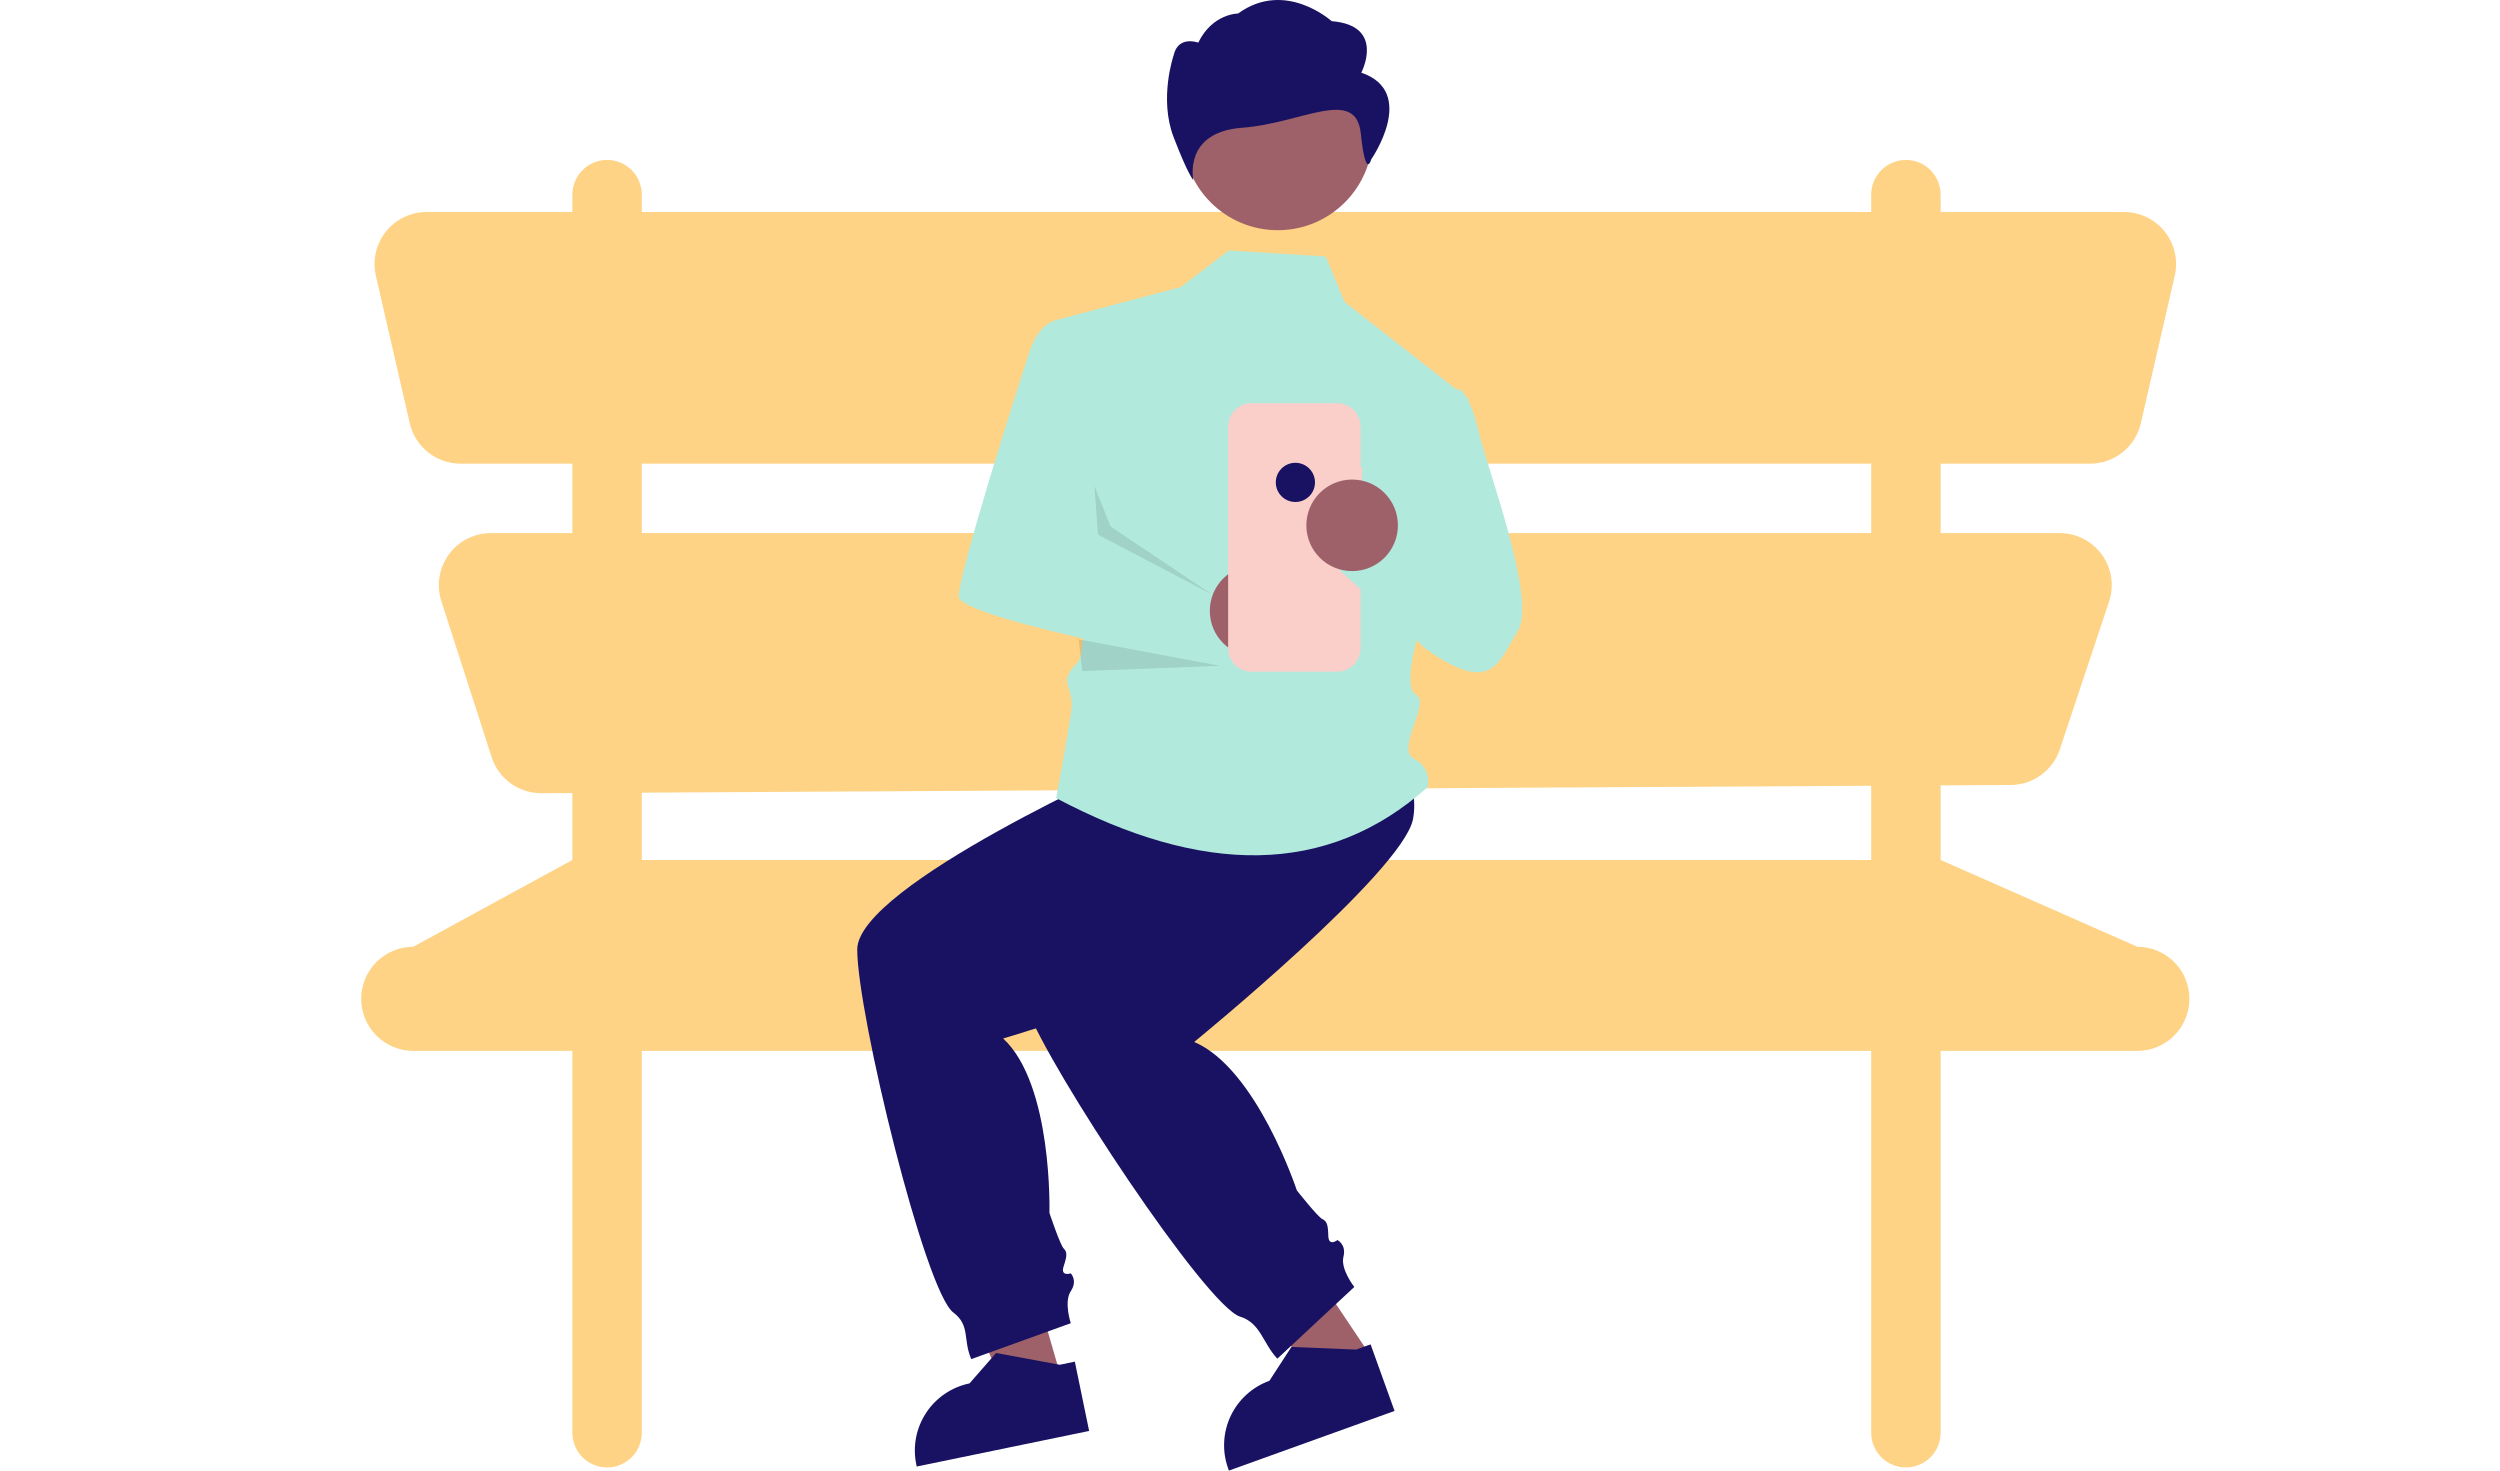
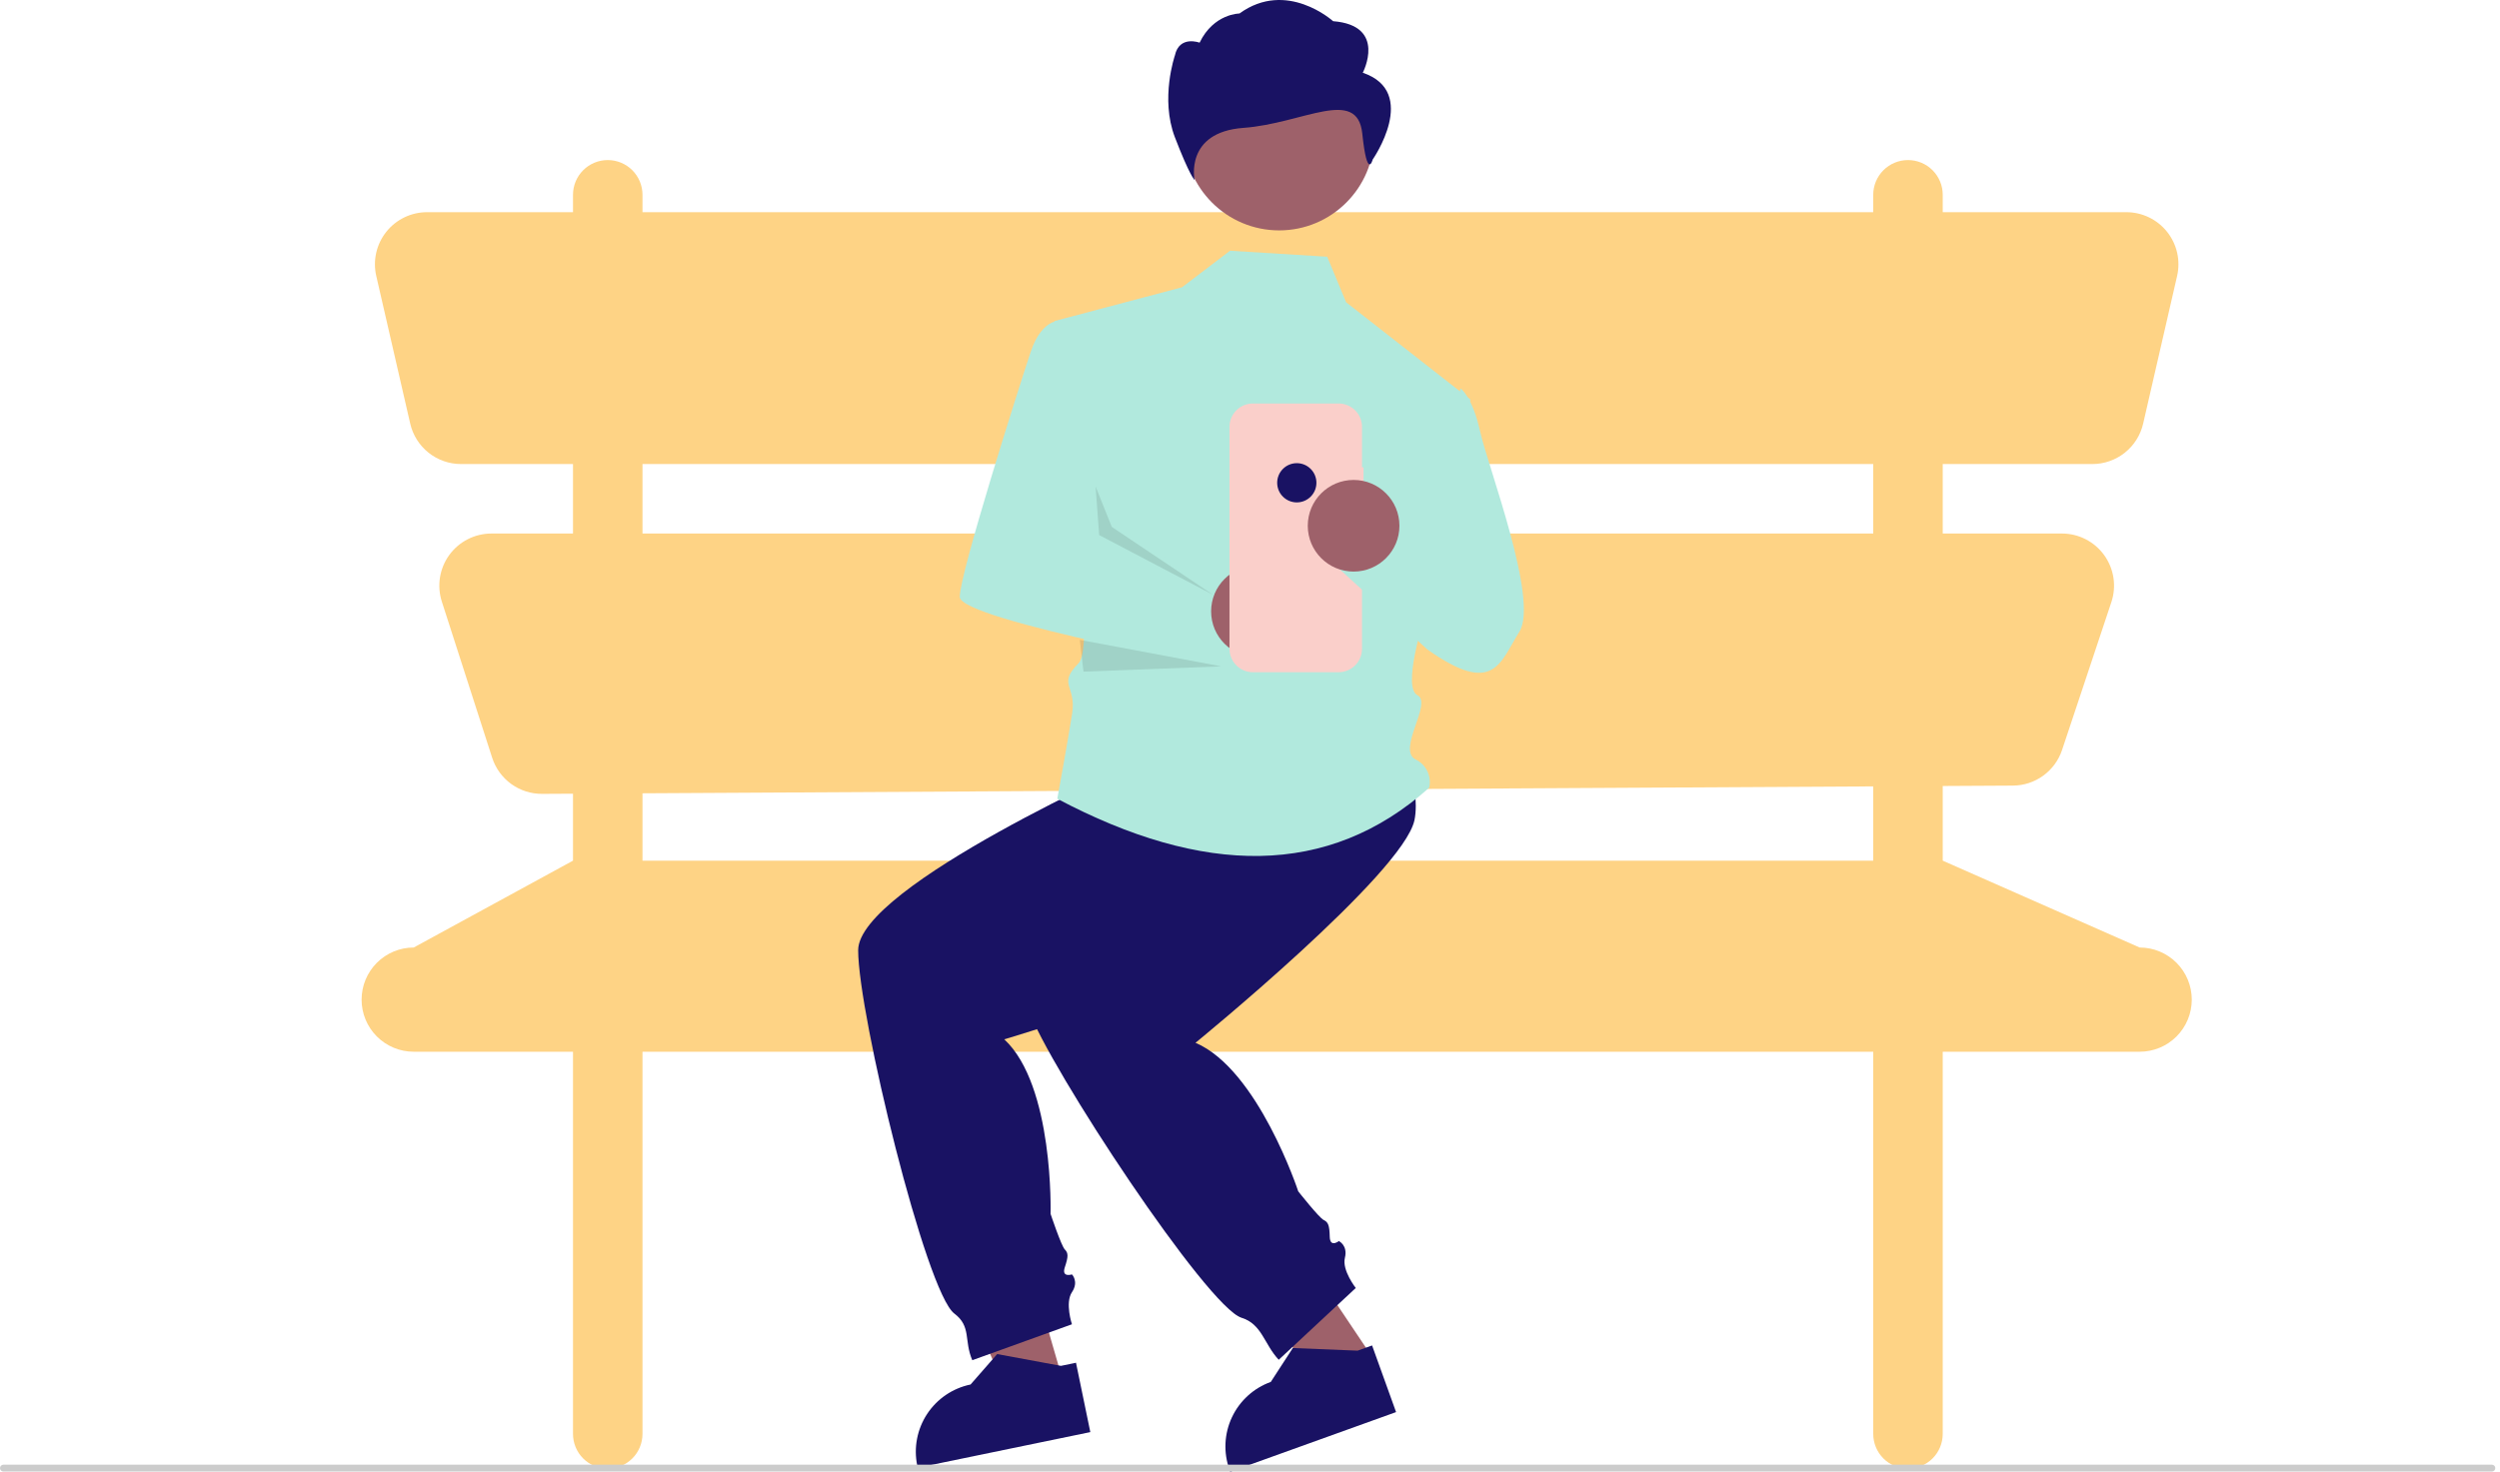
- <svg xmlns="http://www.w3.org/2000/svg" width="306" height="180" viewBox="0 0 306 180" fill="none">
-   <path d="M261.61 115.883L237.533 105.261V96.129L246.113 96.081C247.445 96.073 248.741 95.649 249.819 94.867C250.897 94.086 251.703 92.986 252.124 91.723L258.152 73.639C258.471 72.681 258.558 71.661 258.406 70.663C258.253 69.665 257.866 68.717 257.276 67.898C256.685 67.078 255.908 66.411 255.009 65.951C254.111 65.491 253.115 65.251 252.105 65.251H237.533V56.753H255.827C257.269 56.753 258.669 56.264 259.797 55.366C260.925 54.468 261.715 53.213 262.038 51.808L266.189 33.75C266.404 32.816 266.405 31.846 266.193 30.912C265.981 29.977 265.561 29.102 264.964 28.353C264.367 27.603 263.609 26.997 262.746 26.581C261.882 26.165 260.937 25.949 259.978 25.949H237.533V23.825C237.533 23.267 237.423 22.714 237.209 22.199C236.996 21.683 236.683 21.215 236.288 20.82C235.894 20.426 235.425 20.113 234.91 19.899C234.394 19.686 233.842 19.576 233.284 19.576C232.726 19.576 232.174 19.686 231.658 19.899C231.143 20.113 230.674 20.426 230.28 20.82C229.885 21.215 229.572 21.683 229.359 22.199C229.145 22.714 229.035 23.267 229.035 23.825V25.949H78.556V23.825C78.556 22.698 78.108 21.617 77.311 20.82C76.514 20.024 75.434 19.576 74.307 19.576C73.18 19.576 72.099 20.024 71.302 20.82C70.506 21.617 70.058 22.698 70.058 23.825V25.949H52.215C51.257 25.949 50.311 26.165 49.448 26.581C48.585 26.997 47.827 27.603 47.23 28.353C46.633 29.102 46.213 29.977 46 30.912C45.788 31.846 45.79 32.816 46.004 33.75L50.156 51.808C50.478 53.213 51.269 54.468 52.397 55.366C53.525 56.264 54.925 56.753 56.367 56.753H70.058V65.251H60.088C59.084 65.251 58.093 65.488 57.198 65.944C56.303 66.399 55.528 67.06 54.937 67.872C54.345 68.684 53.954 69.624 53.795 70.616C53.636 71.607 53.714 72.623 54.022 73.579L60.175 92.672C60.59 93.962 61.405 95.085 62.503 95.88C63.6 96.674 64.922 97.099 66.276 97.091L70.058 97.07V105.261L50.584 115.883C49.747 115.883 48.919 116.048 48.145 116.368C47.372 116.688 46.669 117.158 46.078 117.749C45.486 118.341 45.016 119.044 44.696 119.817C44.376 120.59 44.211 121.419 44.211 122.256V122.256C44.211 123.946 44.882 125.567 46.078 126.763C47.273 127.958 48.894 128.629 50.584 128.629H70.058V175.366C70.058 176.493 70.506 177.574 71.302 178.371C72.099 179.168 73.18 179.615 74.307 179.615C75.434 179.615 76.514 179.168 77.311 178.371C78.108 177.574 78.556 176.493 78.556 175.366V128.629H229.035V175.366C229.035 176.493 229.483 177.574 230.28 178.371C231.076 179.168 232.157 179.615 233.284 179.615C234.411 179.615 235.492 179.168 236.288 178.371C237.085 177.574 237.533 176.493 237.533 175.366V128.629H261.61C263.3 128.629 264.921 127.958 266.116 126.763C267.311 125.567 267.983 123.946 267.983 122.256V122.256C267.983 121.419 267.818 120.59 267.498 119.817C267.177 119.044 266.708 118.341 266.116 117.749C265.524 117.158 264.822 116.688 264.048 116.368C263.275 116.048 262.447 115.883 261.61 115.883V115.883ZM78.556 56.753H229.035V65.251H78.556V56.753ZM78.556 105.261V97.022L229.035 96.177V105.261H78.556Z" fill="#FED385" />
-   <path d="M130.728 171.537L124.394 173.37L114.312 149.811L123.66 147.106L130.728 171.537Z" fill="#9E616A" />
-   <path d="M145.876 86.158L139.341 93.128C139.341 93.128 104.925 108.376 104.925 116.217C104.925 124.059 113.203 158.04 116.688 160.653C118.787 162.237 117.838 163.941 118.88 166.356L131.064 161.96C131.064 161.96 130.193 159.346 131.064 158.04C131.935 156.733 131.064 155.861 131.064 155.861C131.064 155.861 129.757 156.297 130.193 154.99C130.628 153.683 130.628 153.247 130.193 152.812C129.757 152.376 128.45 148.455 128.45 148.455C128.45 148.455 128.886 132.772 122.787 127.109C122.787 127.109 151.104 118.831 154.589 113.168C158.074 107.504 158.946 87.029 158.946 87.029L145.876 86.158Z" fill="#191263" />
-   <path d="M133.31 175.148L112.204 179.504L112.149 179.237C111.699 177.059 112.133 174.791 113.356 172.932C114.579 171.073 116.489 169.777 118.668 169.327L118.669 169.327L121.92 165.606L129.717 167.046L131.56 166.666L133.31 175.148Z" fill="#191263" />
-   <path d="M153.77 145.077L145.687 150.496L162.456 169.874L167.933 166.202L153.77 145.077Z" fill="#9E616A" />
-   <path d="M165.844 74.149C161.526 65.046 174.687 91.964 172.944 100.3C171.584 106.809 146.171 127.535 146.171 127.535C153.828 130.797 158.731 145.701 158.731 145.701C158.731 145.701 161.289 148.947 161.847 149.209C162.404 149.472 162.552 149.881 162.584 151.259C162.617 152.636 163.699 151.783 163.699 151.783C163.699 151.783 164.814 152.308 164.437 153.833C164.06 155.358 165.766 157.522 165.766 157.522L156.346 166.303C154.548 164.385 154.308 161.941 151.796 161.162C147.632 159.884 128.333 130.716 125.676 123.338C123.02 115.96 150.236 89.955 150.236 89.955L152.547 77.085L165.844 74.149Z" fill="#191263" />
-   <path d="M170.694 172.7L150.417 180L150.325 179.743C149.571 177.65 149.68 175.343 150.627 173.33C151.575 171.318 153.283 169.763 155.376 169.009L155.376 169.009L158.068 164.866L165.991 165.188L167.761 164.551L170.694 172.7Z" fill="#191263" />
-   <path d="M150.392 30.664L144.522 35.134L128.93 39.263C128.93 39.263 134.517 78.474 131.88 81.11C129.243 83.747 131.621 83.818 131.091 87.244C130.561 90.669 129.274 97.691 129.274 97.691C147.073 107.113 162.417 107.365 174.743 96.34C174.9 95.658 174.82 94.943 174.516 94.313C174.211 93.682 173.7 93.175 173.068 92.875C170.774 91.658 175.182 85.977 173.308 85.027C171.433 84.077 174.07 75.837 174.07 75.837L179.784 48.858L164.585 36.966L162.273 31.396L150.392 30.664Z" fill="#B1E9DD" />
-   <path d="M157.715 65.702C158.837 65.702 159.746 64.793 159.746 63.671C159.746 62.55 158.837 61.64 157.715 61.64C156.593 61.64 155.684 62.55 155.684 63.671C155.684 64.793 156.593 65.702 157.715 65.702Z" fill="#F2F2F2" />
-   <path d="M156.4 28.177C162.812 28.177 168.01 22.979 168.01 16.566C168.01 10.154 162.812 4.956 156.4 4.956C149.988 4.956 144.79 10.154 144.79 16.566C144.79 22.979 149.988 28.177 156.4 28.177Z" fill="#9E616A" />
-   <path d="M129.849 39.225C129.849 39.225 127.45 38.745 126.011 43.063C124.571 47.381 117.347 70.118 117.347 72.997C117.347 75.875 152.159 82.151 152.159 82.151L148.74 70.154L132.926 65.207L129.849 39.225Z" fill="#B1E9DD" />
-   <path d="M153.684 80.373C156.779 80.373 159.288 77.864 159.288 74.769C159.288 71.674 156.779 69.166 153.684 69.166C150.59 69.166 148.081 71.674 148.081 74.769C148.081 77.864 150.59 80.373 153.684 80.373Z" fill="#9E616A" />
-   <path opacity="0.1" d="M133.957 59.498L134.396 65.44L148.316 72.746L135.935 64.442L133.957 59.498Z" fill="black" />
-   <path d="M166.712 57.158H166.531V52.211C166.531 51.835 166.457 51.463 166.313 51.116C166.169 50.768 165.958 50.453 165.692 50.187C165.427 49.921 165.111 49.71 164.764 49.566C164.416 49.422 164.044 49.348 163.668 49.348H153.187C152.811 49.348 152.439 49.422 152.092 49.566C151.744 49.71 151.429 49.921 151.163 50.187C150.897 50.453 150.686 50.768 150.542 51.116C150.398 51.463 150.324 51.835 150.324 52.211V79.35C150.324 79.726 150.398 80.098 150.542 80.446C150.686 80.793 150.897 81.109 151.163 81.375C151.429 81.641 151.744 81.851 152.092 81.995C152.439 82.139 152.811 82.213 153.187 82.213H163.668C164.044 82.213 164.416 82.139 164.764 81.995C165.111 81.851 165.427 81.641 165.692 81.375C165.958 81.109 166.169 80.793 166.313 80.446C166.457 80.098 166.531 79.726 166.531 79.35V60.679H166.712V57.158Z" fill="#FACFCA" />
-   <path d="M178.578 47.504C178.578 47.504 180.017 48.463 180.977 52.781C181.936 57.099 188.173 73.411 185.774 77.249C183.376 81.087 182.667 85.183 174.511 79.426L163.226 69.093L171.382 61.417L174.74 63.816L178.578 47.504Z" fill="#B1E9DD" />
-   <path d="M158.556 61.444C159.881 61.444 160.955 60.37 160.955 59.045C160.955 57.72 159.881 56.646 158.556 56.646C157.231 56.646 156.157 57.72 156.157 59.045C156.157 60.37 157.231 61.444 158.556 61.444Z" fill="#191263" />
-   <path d="M165.5 69.904C168.595 69.904 171.104 67.395 171.104 64.3C171.104 61.206 168.595 58.697 165.5 58.697C162.406 58.697 159.897 61.206 159.897 64.3C159.897 67.395 162.406 69.904 165.5 69.904Z" fill="#9E616A" />
-   <path opacity="0.1" d="M132.022 78.258L149.311 81.495L132.479 82.141L132.022 78.258Z" fill="black" />
-   <path d="M166.623 8.896C166.623 8.896 169.646 3.117 162.995 2.592C162.995 2.592 157.326 -2.551 151.547 1.652C151.547 1.652 148.395 1.652 146.671 5.219C146.671 5.219 144.192 4.279 143.647 6.795C143.647 6.795 141.833 12.049 143.647 16.777C145.461 21.505 146.064 22.03 146.064 22.03C146.064 22.03 144.791 16.163 152.047 15.637C159.302 15.112 165.959 10.567 166.563 16.346C167.168 22.125 167.833 19.514 167.833 19.514C167.833 19.514 173.576 11.261 166.623 8.896Z" fill="#191263" />
+ <svg xmlns="http://www.w3.org/2000/svg" width="606" height="357" viewBox="0 0 606 357" fill="none">
+   <path d="M518.86 229.834L471.107 208.767V190.655L488.125 190.56C490.766 190.545 493.336 189.703 495.474 188.153C497.612 186.603 499.211 184.422 500.046 181.917L512.001 146.052C512.634 144.152 512.807 142.128 512.505 140.148C512.203 138.168 511.435 136.288 510.264 134.664C509.093 133.039 507.552 131.715 505.769 130.803C503.987 129.89 502.012 129.414 500.009 129.414H471.107V112.56H507.391C510.251 112.56 513.027 111.59 515.264 109.809C517.502 108.027 519.069 105.54 519.71 102.752L527.943 66.938C528.369 65.086 528.371 63.161 527.951 61.308C527.53 59.454 526.697 57.719 525.513 56.233C524.329 54.746 522.825 53.545 521.113 52.72C519.401 51.894 517.525 51.466 515.624 51.466H471.107V47.252C471.107 46.146 470.889 45.05 470.466 44.028C470.042 43.005 469.422 42.076 468.639 41.294C467.857 40.511 466.928 39.89 465.905 39.467C464.883 39.043 463.787 38.825 462.68 38.825C461.574 38.825 460.478 39.043 459.456 39.467C458.433 39.89 457.504 40.511 456.722 41.294C455.939 42.076 455.319 43.005 454.895 44.028C454.472 45.05 454.254 46.146 454.254 47.252V51.466H155.802V47.252C155.802 45.017 154.914 42.874 153.334 41.294C151.754 39.713 149.61 38.825 147.375 38.825C145.14 38.825 142.997 39.713 141.417 41.294C139.836 42.874 138.948 45.017 138.948 47.252V51.466H103.561C101.66 51.466 99.784 51.894 98.072 52.72C96.36 53.545 94.856 54.746 93.672 56.233C92.488 57.719 91.655 59.454 91.234 61.308C90.814 63.161 90.816 65.086 91.242 66.938L99.475 102.752C100.116 105.54 101.683 108.027 103.921 109.809C106.158 111.59 108.934 112.56 111.794 112.56H138.948V129.414H119.175C117.183 129.414 115.219 129.885 113.443 130.788C111.668 131.692 110.131 133.002 108.958 134.612C107.785 136.222 107.009 138.087 106.694 140.054C106.379 142.021 106.533 144.035 107.144 145.931L119.346 183.8C120.17 186.358 121.788 188.586 123.964 190.162C126.14 191.737 128.761 192.579 131.448 192.564L138.948 192.522V208.767L100.325 229.834C98.665 229.834 97.022 230.161 95.488 230.796C93.954 231.432 92.561 232.363 91.387 233.537C90.214 234.71 89.282 236.104 88.647 237.637C88.012 239.171 87.685 240.815 87.685 242.475V242.475C87.685 245.827 89.017 249.042 91.387 251.413C93.758 253.783 96.973 255.115 100.325 255.115H138.948V347.81C138.948 350.045 139.836 352.189 141.417 353.769C142.997 355.349 145.14 356.237 147.375 356.237C149.61 356.237 151.754 355.349 153.334 353.769C154.914 352.189 155.802 350.045 155.802 347.81V255.115H454.254V347.81C454.254 350.045 455.141 352.189 456.722 353.769C458.302 355.349 460.446 356.237 462.68 356.237C464.915 356.237 467.059 355.349 468.639 353.769C470.219 352.189 471.107 350.045 471.107 347.81V255.115H518.86C522.212 255.115 525.427 253.783 527.798 251.413C530.168 249.042 531.5 245.827 531.5 242.475V242.475C531.5 240.815 531.173 239.171 530.538 237.637C529.902 236.104 528.971 234.71 527.798 233.537C526.624 232.363 525.23 231.432 523.697 230.796C522.163 230.161 520.519 229.834 518.86 229.834V229.834ZM155.802 112.56H454.254V129.414H155.802V112.56ZM155.802 208.767V192.427L454.254 190.75V208.767H155.802Z" fill="#FED385" />
+   <path d="M259.278 340.216L246.715 343.85L226.718 297.125L245.259 291.76L259.278 340.216Z" fill="#9E616A" />
+   <path d="M289.321 170.88L276.361 184.704C276.361 184.704 208.102 214.945 208.102 230.498C208.102 246.051 224.519 313.445 231.431 318.63C235.594 321.769 233.712 325.151 235.778 329.939L259.944 321.222C259.944 321.222 258.216 316.038 259.944 313.445C261.672 310.853 259.944 309.125 259.944 309.125C259.944 309.125 257.352 309.989 258.216 307.397C259.08 304.805 259.08 303.941 258.216 303.077C257.352 302.213 254.76 294.437 254.76 294.437C254.76 294.437 255.624 263.331 243.527 252.099C243.527 252.099 299.69 235.682 306.602 224.45C313.514 213.217 315.242 172.608 315.242 172.608L289.321 170.88Z" fill="#191263" />
+   <path d="M264.399 347.378L222.538 356.018L222.428 355.488C221.537 351.167 222.398 346.669 224.823 342.982C227.248 339.296 231.037 336.724 235.358 335.832L235.359 335.832L241.808 328.452L257.272 331.309L260.927 330.555L264.399 347.378Z" fill="#191263" />
+   <path d="M304.978 287.737L288.946 298.485L322.206 336.917L333.068 329.634L304.978 287.737Z" fill="#9E616A" />
+   <path d="M328.924 147.063C320.361 129.008 346.462 182.395 343.006 198.929C340.308 211.839 289.906 252.944 289.906 252.944C305.093 259.415 314.817 288.974 314.817 288.974C314.817 288.974 319.89 295.412 320.996 295.932C322.102 296.452 322.394 297.265 322.46 299.997C322.525 302.728 324.671 301.037 324.671 301.037C324.671 301.037 326.882 302.078 326.134 305.102C325.387 308.126 328.769 312.419 328.769 312.419L310.087 329.835C306.521 326.03 306.044 321.183 301.063 319.639C292.803 317.103 254.527 259.254 249.258 244.621C243.989 229.988 297.968 178.412 297.968 178.412L302.551 152.885L328.924 147.063Z" fill="#191263" />
+   <path d="M338.544 342.522L298.328 357L298.145 356.491C296.651 352.34 296.866 347.765 298.745 343.772C300.624 339.78 304.011 336.697 308.162 335.203L308.163 335.202L313.503 326.984L329.215 327.623L332.726 326.359L338.544 342.522Z" fill="#191263" />
+   <path d="M298.276 60.818L286.635 69.682L255.71 77.872C255.71 77.872 266.791 155.639 261.562 160.869C256.332 166.099 261.048 166.24 259.997 173.033C258.947 179.827 256.392 193.754 256.392 193.754C291.694 212.44 322.127 212.942 346.573 191.075C346.886 189.722 346.727 188.304 346.123 187.054C345.518 185.804 344.505 184.798 343.251 184.203C338.701 181.788 347.445 170.521 343.727 168.637C340.009 166.753 345.238 150.41 345.238 150.41L356.572 96.903L326.426 73.316L321.841 62.27L298.276 60.818Z" fill="#B1E9DD" />
+   <path d="M312.802 130.309C315.026 130.309 316.83 128.506 316.83 126.282C316.83 124.057 315.026 122.254 312.802 122.254C310.577 122.254 308.774 124.057 308.774 126.282C308.774 128.506 310.577 130.309 312.802 130.309Z" fill="#F2F2F2" />
+   <path d="M310.193 55.884C322.911 55.884 333.22 45.574 333.22 32.857C333.22 20.139 322.911 9.83 310.193 9.83C297.476 9.83 287.166 20.139 287.166 32.857C287.166 45.574 297.476 55.884 310.193 55.884Z" fill="#9E616A" />
+   <path d="M257.534 77.796C257.534 77.796 252.776 76.844 249.921 85.408C247.067 93.972 232.738 139.068 232.738 144.777C232.738 150.486 301.783 162.932 301.783 162.932L295.001 139.139L263.637 129.327L257.534 77.796Z" fill="#B1E9DD" />
+   <path d="M304.808 159.406C310.945 159.406 315.921 154.43 315.921 148.292C315.921 142.155 310.945 137.179 304.808 137.179C298.67 137.179 293.694 142.155 293.694 148.292C293.694 154.43 298.67 159.406 304.808 159.406Z" fill="#9E616A" />
+   <path opacity="0.1" d="M265.682 118.004L266.552 129.79L294.16 144.28L269.605 127.81L265.682 118.004Z" fill="black" />
+   <path d="M330.645 113.364H330.287V103.553C330.287 102.807 330.14 102.068 329.855 101.379C329.569 100.691 329.151 100.065 328.624 99.537C328.097 99.01 327.471 98.592 326.782 98.306C326.093 98.021 325.354 97.874 324.609 97.874H303.822C303.076 97.874 302.338 98.021 301.649 98.306C300.96 98.592 300.334 99.01 299.807 99.537C299.279 100.065 298.861 100.691 298.576 101.379C298.29 102.068 298.144 102.807 298.144 103.553V157.378C298.144 158.124 298.29 158.862 298.576 159.551C298.861 160.24 299.279 160.866 299.807 161.393C300.334 161.921 300.96 162.339 301.649 162.624C302.338 162.91 303.076 163.057 303.822 163.057H324.609C325.354 163.057 326.093 162.91 326.782 162.624C327.471 162.339 328.097 161.921 328.624 161.393C329.151 160.866 329.569 160.24 329.855 159.551C330.14 158.862 330.287 158.124 330.287 157.378V120.348H330.645V113.364Z" fill="#FACFCA" />
+   <path d="M354.18 94.216C354.18 94.216 357.034 96.119 358.937 104.683C360.84 113.246 373.21 145.598 368.453 153.21C363.695 160.823 362.291 168.947 346.115 157.529L323.731 137.034L339.907 121.81L346.568 126.568L354.18 94.216Z" fill="#B1E9DD" />
+   <path d="M314.47 121.864C317.098 121.864 319.228 119.734 319.228 117.106C319.228 114.478 317.098 112.348 314.47 112.348C311.842 112.348 309.712 114.478 309.712 117.106C309.712 119.734 311.842 121.864 314.47 121.864Z" fill="#191263" />
+   <path d="M328.243 138.643C334.38 138.643 339.356 133.667 339.356 127.529C339.356 121.392 334.38 116.416 328.243 116.416C322.105 116.416 317.129 121.392 317.129 127.529C317.129 133.667 322.105 138.643 328.243 138.643Z" fill="#9E616A" />
+   <path opacity="0.1" d="M261.845 155.213L296.134 161.633L262.749 162.914L261.845 155.213Z" fill="black" />
+   <path d="M330.469 17.645C330.469 17.645 336.465 6.183 323.275 5.141C323.275 5.141 312.03 -5.059 300.568 3.276C300.568 3.276 294.317 3.276 290.898 10.351C290.898 10.351 285.981 8.486 284.9 13.477C284.9 13.477 281.302 23.896 284.9 33.274C288.498 42.651 289.693 43.693 289.693 43.693C289.693 43.693 287.169 32.056 301.559 31.014C315.95 29.972 329.152 20.957 330.351 32.419C331.551 43.88 332.869 38.703 332.869 38.703C332.869 38.703 344.26 22.333 330.469 17.645Z" fill="#191263" />
+   <path d="M604.265 356.949H0.836C0.614 356.949 0.402 356.861 0.245 356.704C0.088 356.547 0 356.335 0 356.113C0 355.891 0.088 355.678 0.245 355.522C0.402 355.365 0.614 355.277 0.836 355.277H604.265C604.487 355.277 604.7 355.365 604.857 355.522C605.013 355.678 605.102 355.891 605.102 356.113C605.102 356.335 605.013 356.547 604.857 356.704C604.7 356.861 604.487 356.949 604.265 356.949V356.949Z" fill="#CCCCCC" />
</svg>
